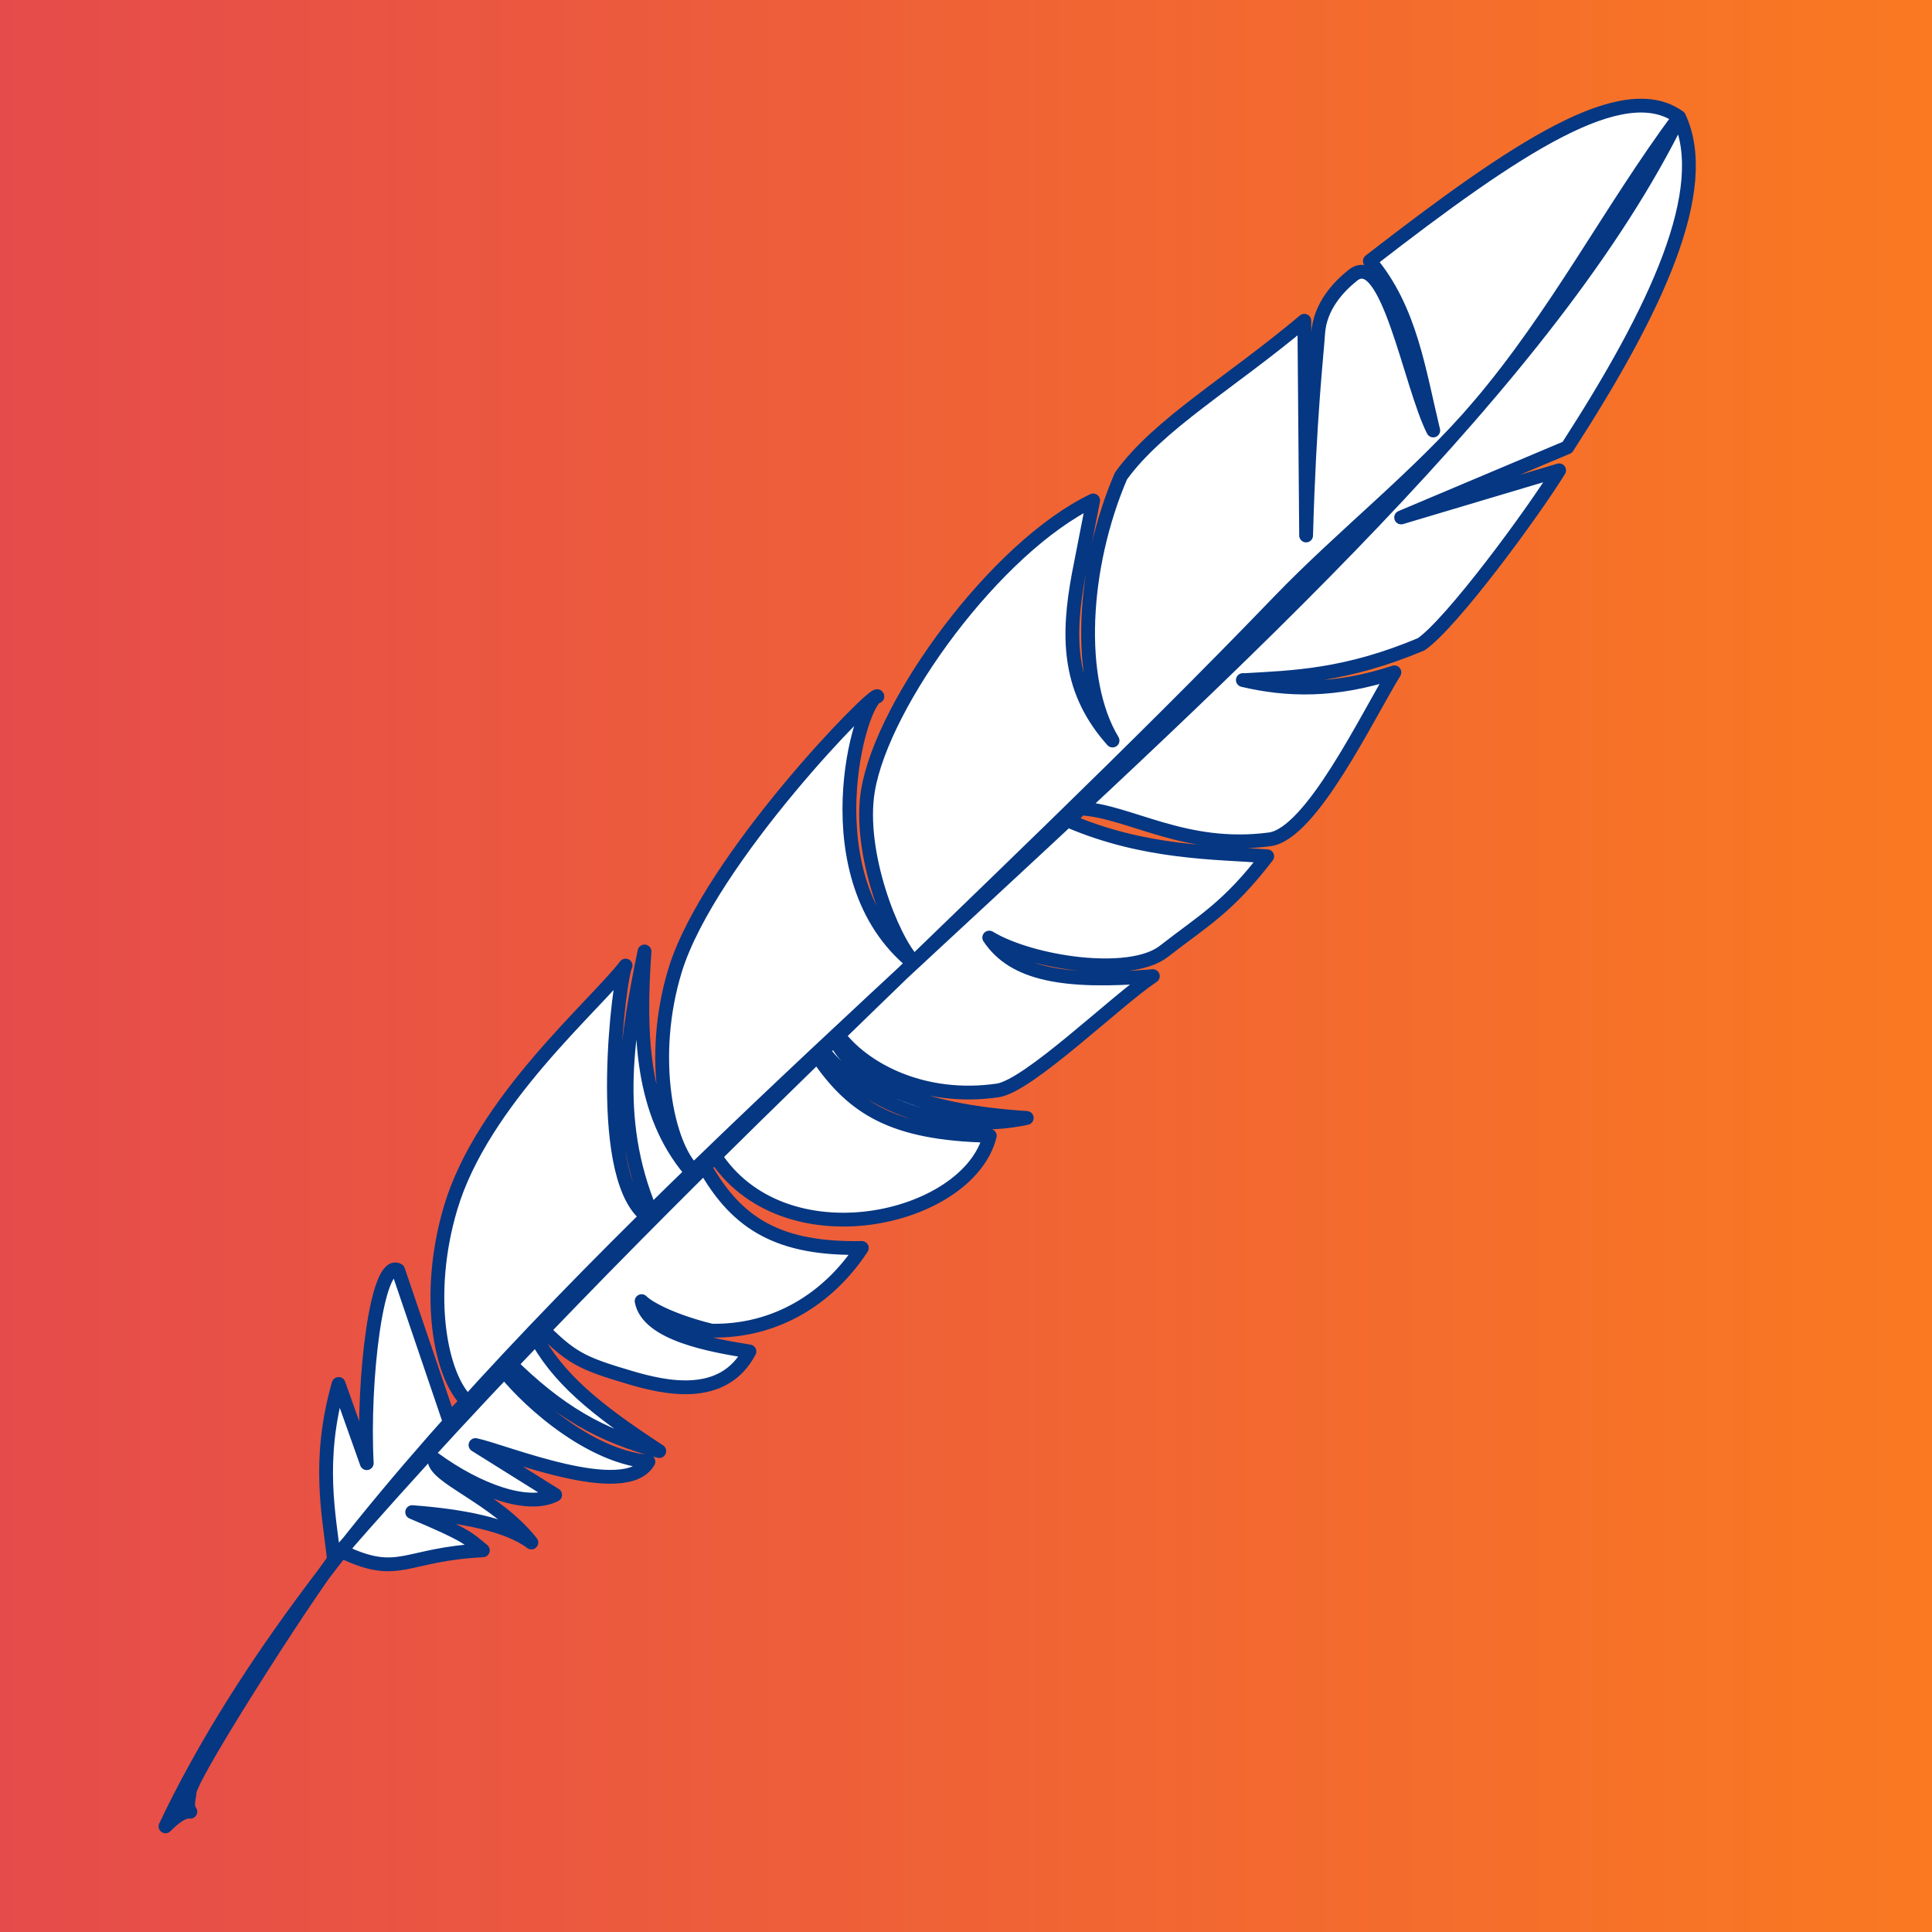
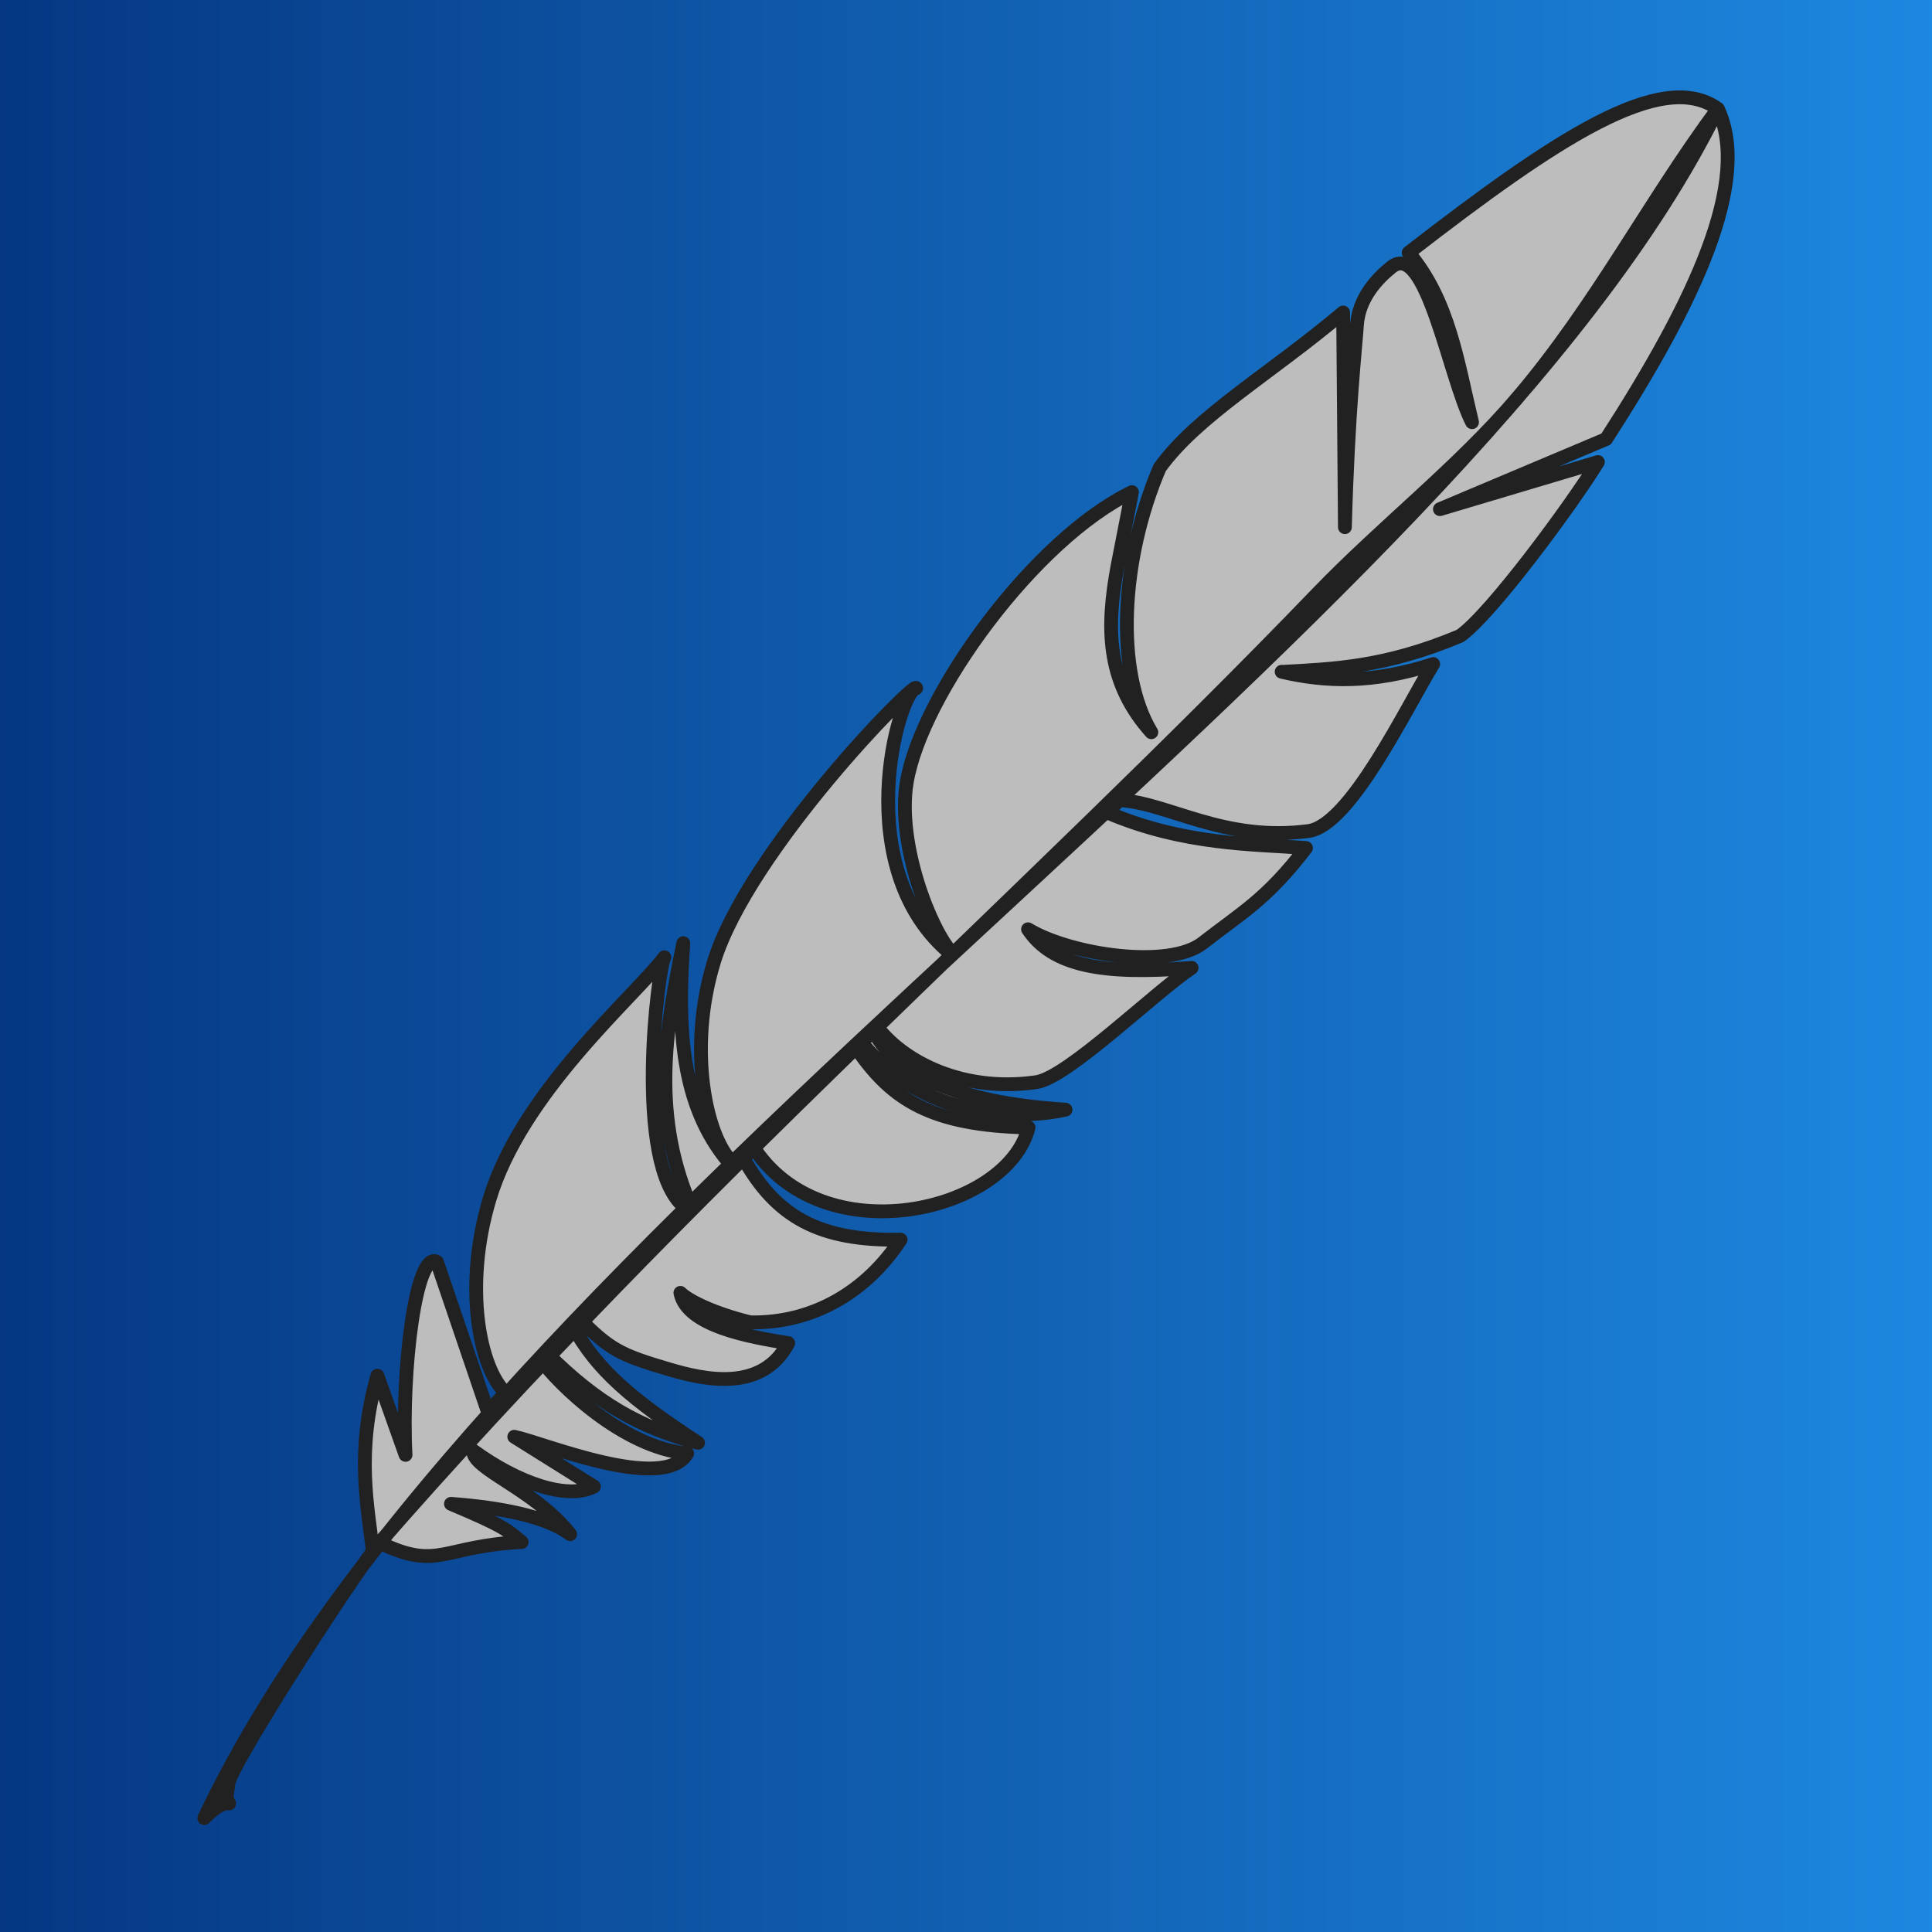
<svg xmlns="http://www.w3.org/2000/svg" width="100%" height="100%" viewBox="0 0 280 280" version="1.1" xml:space="preserve" style="fill-rule:evenodd;clip-rule:evenodd;stroke-linecap:round;stroke-linejoin:round;stroke-miterlimit:1.5;">
-   <rect id="Top-Left" x="0" y="0" width="280" height="280" style="fill:url(#_Linear1);" />
-   <g id="Top-Left1">
-     <path d="M243.347,16.97c4.871,10.463 -3.305,27.901 -16.204,47.865l-24.081,10.159l22.898,-6.831c-3.925,6.358 -15.536,22.108 -19.975,25.202c-10.919,4.604 -18.528,4.802 -25.749,5.209l-0.112,-0.016c6.332,1.499 13.295,1.727 21.966,-1.119c-3.924,6.358 -12.026,23.411 -18.089,24.207c-12.335,1.619 -20.27,-4.102 -27.425,-4.484l-1.697,1.797c11.087,4.754 21.391,4.567 28.771,5.14c-5.755,7.496 -9.241,9.303 -14.964,13.77c-4.939,3.855 -19.187,1.695 -25.269,-1.962l-0.049,-0.028c3.531,5.319 10.855,6.655 23.71,5.59c-5.37,3.58 -17.993,15.919 -22.497,16.567c-10.616,1.527 -19.001,-2.905 -22.819,-7.658l-0.932,0c4.903,9.725 21.381,11.203 27.974,11.645c-6.809,1.504 -20.354,1.385 -29.348,-9.477l-0.765,0.854c4.984,7.13 10.597,10.912 24.755,11.206c-3.052,12.311 -30.087,18.578 -40.06,2.556l-1.48,1.486c0.018,0.033 0.192,0.384 0.21,0.416c4.758,8.455 10.912,12.008 22.785,11.801c-4.828,7.375 -12.525,12.15 -21.777,11.982c-5.164,-1.255 -8.957,-3.095 -10.137,-4.276c0.92,4.789 10.031,6.393 15.625,7.29c-3.821,7.247 -12.327,5.245 -17.233,3.803c-7.193,-2.113 -8.614,-2.878 -13.19,-7.478l-0.784,1.123c3.3,6.373 8.864,10.941 18.14,16.995c-8.397,-2.166 -14.686,-5.759 -21.923,-12.987l-0.868,0.919c2.395,3.373 11.834,12.759 21.219,13.603c-3.387,5.772 -21.015,-1.584 -25.061,-2.412l11.543,7.219c-3.888,1.996 -11.107,-0.548 -17.499,-5.21c-0.152,2.686 8.865,5.533 14.054,12.116c-3.423,-2.592 -10.12,-3.875 -17.276,-4.403c8.044,3.383 8.087,3.79 10.245,5.536c-11.443,0.576 -12.058,4.12 -20.291,0.229l-0.228,-0.045c-1.434,0.705 -21.871,32.278 -21.982,34.862c-0.037,0.856 -0.522,1.948 0.11,2.837c-1.092,-0.117 -2.325,0.838 -3.601,2.123c40.263,-84.973 182.553,-172.471 219.36,-247.721c-8.122,-5.821 -23.386,4.253 -44.814,20.857c5.906,7.002 7.094,15.97 9.183,24.562c-3.326,-6.495 -6.662,-26.503 -11.679,-22.474c-2.024,1.625 -4.758,4.467 -5.006,8.458c-0.185,2.992 -1.267,12.132 -1.739,29.233l-0.258,-31.118c-10.668,8.984 -21.148,14.966 -26.581,22.503c-5.672,13.249 -6.521,29.549 -1.215,38.333c-0.173,-0.193 -0.341,-0.386 -0.505,-0.58c-6.039,-7.141 -6.014,-14.787 -4.394,-23.492c0.127,-0.681 2.026,-10.341 2.093,-10.724c-14.082,6.759 -30.521,29.311 -32.641,42.055c-1.49,8.954 3.511,21.515 6.554,24.714l0,0.286c-15.146,-12.303 -7.712,-38.245 -5.185,-38.647c0.041,-1.338 -24.37,23.564 -29.31,39.659c-3.891,12.681 -1.128,25.437 2.648,29.044l-0.502,0c-7.037,-8.385 -7.433,-19.607 -6.588,-31.747c-2.311,11.413 -4.819,23.997 0.868,37.598l-0.795,0.576c-7.365,-6.318 -3.698,-34.763 -2.817,-36.128c-4.326,5.699 -20.757,19.6 -25.364,35.138c-3.77,12.717 -1.417,24.395 2.36,28.002l-2.574,2.726l-7.385,-21.72c-3.082,-1.718 -5.18,15.97 -4.548,27.97l-4.078,-11.482c-3.203,11.258 -1.33,19.165 -0.687,25.349c45.529,-52.346 95.076,-95.228 136.937,-138.719c9.325,-9.688 20.412,-18.298 28.889,-28.243c11.482,-13.473 19.125,-28.504 29.133,-41.989Z" style="fill:#fff;stroke:#053782;stroke-width:2px;" />
-   </g>
+   <rect id="Afternoon" x="0" y="0" width="280" height="280" style="fill:url(#_Linear1);" />
+   <path d="M248.968,15.768c4.871,10.463 -3.305,27.901 -16.203,47.865l-24.081,10.159l22.897,-6.831c-3.924,6.358 -15.536,22.107 -19.974,25.202c-10.92,4.603 -18.529,4.802 -25.749,5.209l-0.113,-0.016c6.332,1.499 13.296,1.727 21.967,-1.119c-3.925,6.358 -12.027,23.411 -18.09,24.207c-12.334,1.619 -20.269,-4.102 -27.425,-4.484l-1.696,1.797c11.086,4.754 21.391,4.567 28.771,5.14c-5.756,7.496 -9.242,9.303 -14.964,13.77c-4.939,3.855 -19.188,1.695 -25.269,-1.962l-0.05,-0.028c3.531,5.319 10.855,6.654 23.711,5.59c-5.371,3.58 -17.994,15.919 -22.498,16.567c-10.615,1.527 -19.001,-2.905 -22.819,-7.658l-0.932,0c4.903,9.725 21.381,11.203 27.975,11.645c-6.809,1.504 -20.355,1.385 -29.348,-9.477l-0.765,0.854c4.983,7.13 10.597,10.911 24.755,11.206c-3.053,12.311 -30.087,18.578 -40.061,2.556l-1.479,1.486c0.018,0.032 0.192,0.384 0.21,0.416c4.757,8.455 10.912,12.007 22.784,11.801c-4.828,7.375 -12.524,12.15 -21.777,11.982c-5.164,-1.255 -8.956,-3.095 -10.137,-4.276c0.921,4.789 10.032,6.393 15.626,7.29c-3.822,7.247 -12.328,5.244 -17.234,3.803c-7.192,-2.113 -8.613,-2.878 -13.189,-7.478l-0.784,1.123c3.3,6.373 8.863,10.941 18.14,16.995c-8.398,-2.166 -14.687,-5.759 -21.924,-12.987l-0.867,0.919c2.394,3.373 11.833,12.759 21.218,13.603c-3.387,5.772 -21.014,-1.584 -25.061,-2.412l11.543,7.219c-3.888,1.996 -11.106,-0.548 -17.499,-5.21c-0.152,2.686 8.865,5.533 14.055,12.116c-3.424,-2.592 -10.12,-3.875 -17.277,-4.403c8.044,3.383 8.087,3.79 10.245,5.536c-11.443,0.576 -12.058,4.12 -20.29,0.229l-0.228,-0.045c-1.434,0.705 -21.872,32.278 -21.983,34.862c-0.037,0.856 -0.522,1.948 0.11,2.837c-1.091,-0.117 -2.324,0.838 -3.601,2.123c40.263,-84.973 182.553,-172.471 219.36,-247.721c-8.121,-5.821 -23.385,4.253 -44.814,20.857c5.907,7.002 7.095,15.97 9.184,24.562c-3.327,-6.495 -6.662,-26.503 -11.68,-22.474c-2.024,1.625 -4.758,4.467 -5.005,8.458c-0.186,2.992 -1.268,12.132 -1.74,29.233l-0.257,-31.118c-10.669,8.984 -21.148,14.966 -26.582,22.503c-5.671,13.249 -6.521,29.549 -1.214,38.333c-0.173,-0.193 -0.341,-0.386 -0.505,-0.58c-6.04,-7.142 -6.014,-14.787 -4.395,-23.492c0.127,-0.681 2.027,-10.341 2.093,-10.725c-14.082,6.76 -30.521,29.312 -32.641,42.055c-1.49,8.955 3.511,21.516 6.555,24.715l0,0.286c-15.147,-12.303 -7.712,-38.245 -5.186,-38.647c0.041,-1.338 -24.369,23.564 -29.309,39.659c-3.892,12.681 -1.129,25.437 2.648,29.044l-0.503,0c-7.037,-8.385 -7.433,-19.607 -6.587,-31.747c-2.311,11.413 -4.82,23.997 0.867,37.598l-0.795,0.576c-7.365,-6.318 -3.697,-34.763 -2.817,-36.128c-4.325,5.699 -20.756,19.6 -25.363,35.138c-3.771,12.717 -1.417,24.395 2.359,28.002l-2.573,2.726l-7.385,-21.72c-3.083,-1.718 -5.18,15.97 -4.549,27.97l-4.078,-11.482c-3.203,11.258 -1.329,19.165 -0.686,25.349c45.529,-52.346 95.076,-95.229 136.937,-138.719c9.324,-9.688 20.412,-18.298 28.888,-28.243c11.483,-13.473 19.126,-28.504 29.133,-41.989Z" style="fill:#bdbdbd;stroke:#212121;stroke-width:2px;" />
  <defs>
    <linearGradient id="_Linear1" x1="0" y1="0" x2="1" y2="0" gradientUnits="userSpaceOnUse" gradientTransform="matrix(280,0,0,280,0,140)">
-       <stop offset="0" style="stop-color:#e54b4b;stop-opacity:1" />
-       <stop offset="1" style="stop-color:#fa7921;stop-opacity:1" />
+       <stop offset="0" style="stop-color:#053782;stop-opacity:1" />
+       <stop offset="1" style="stop-color:#1d88e0;stop-opacity:1" />
    </linearGradient>
  </defs>
</svg>
